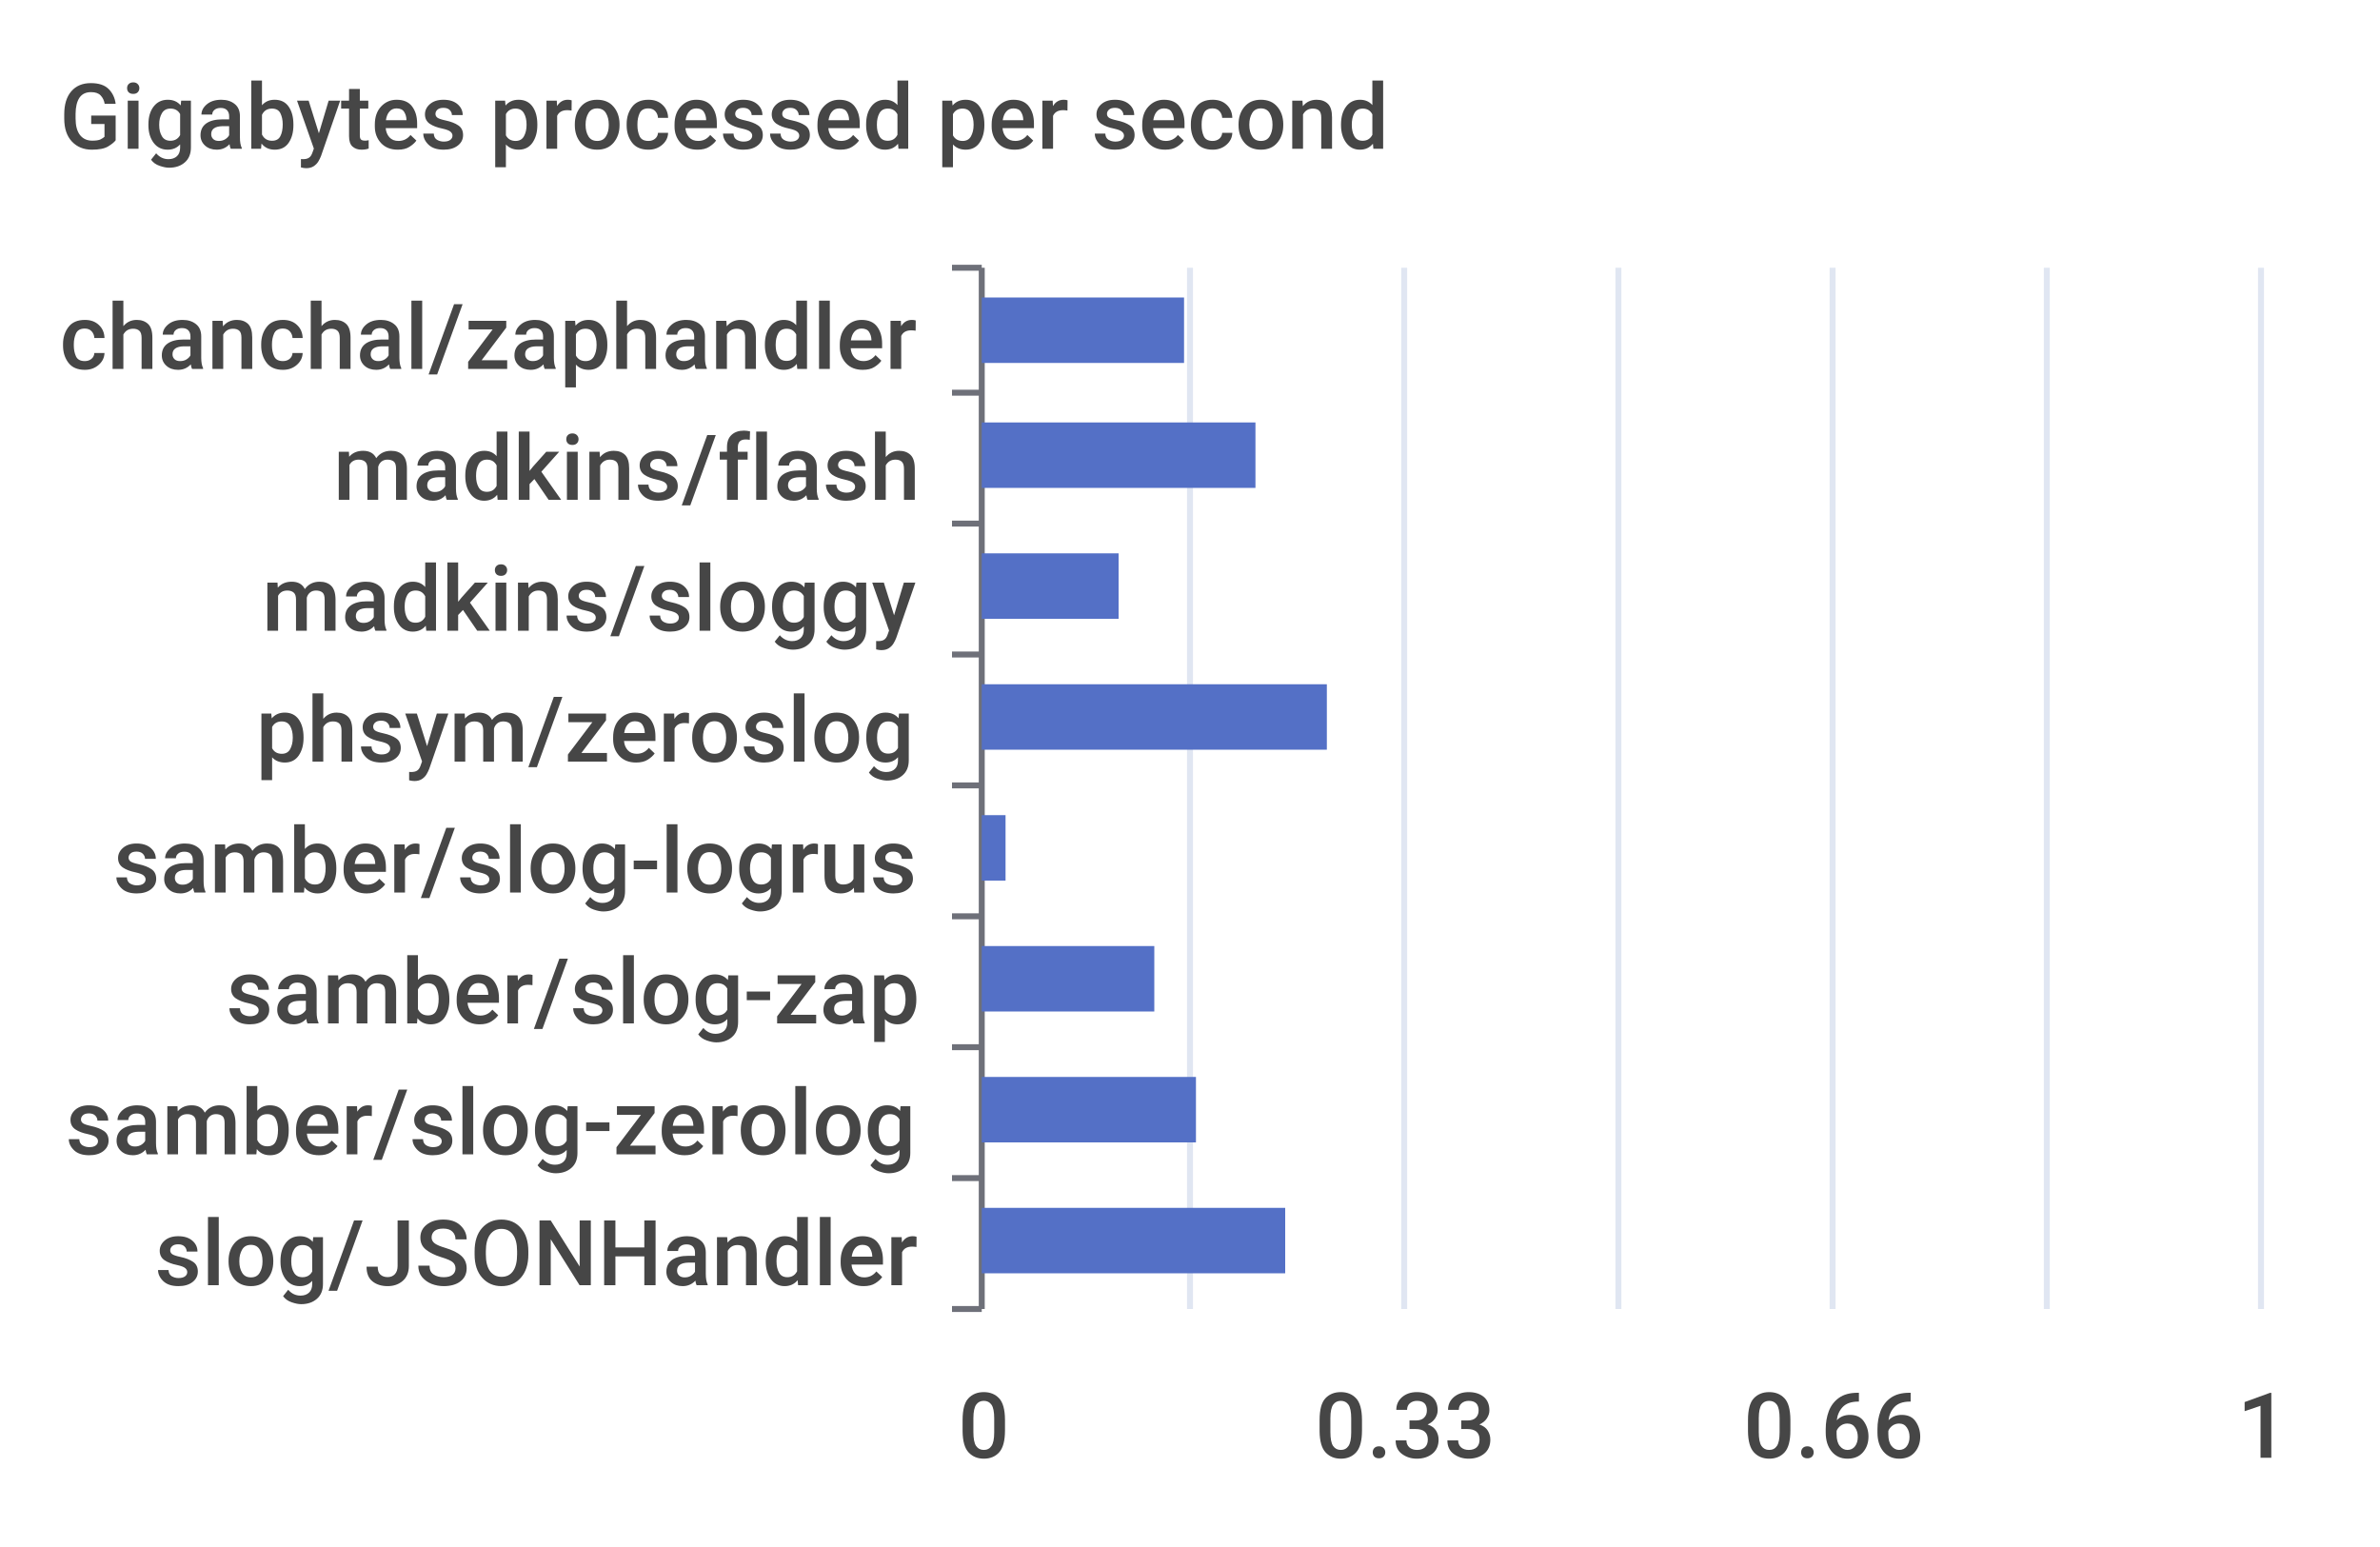
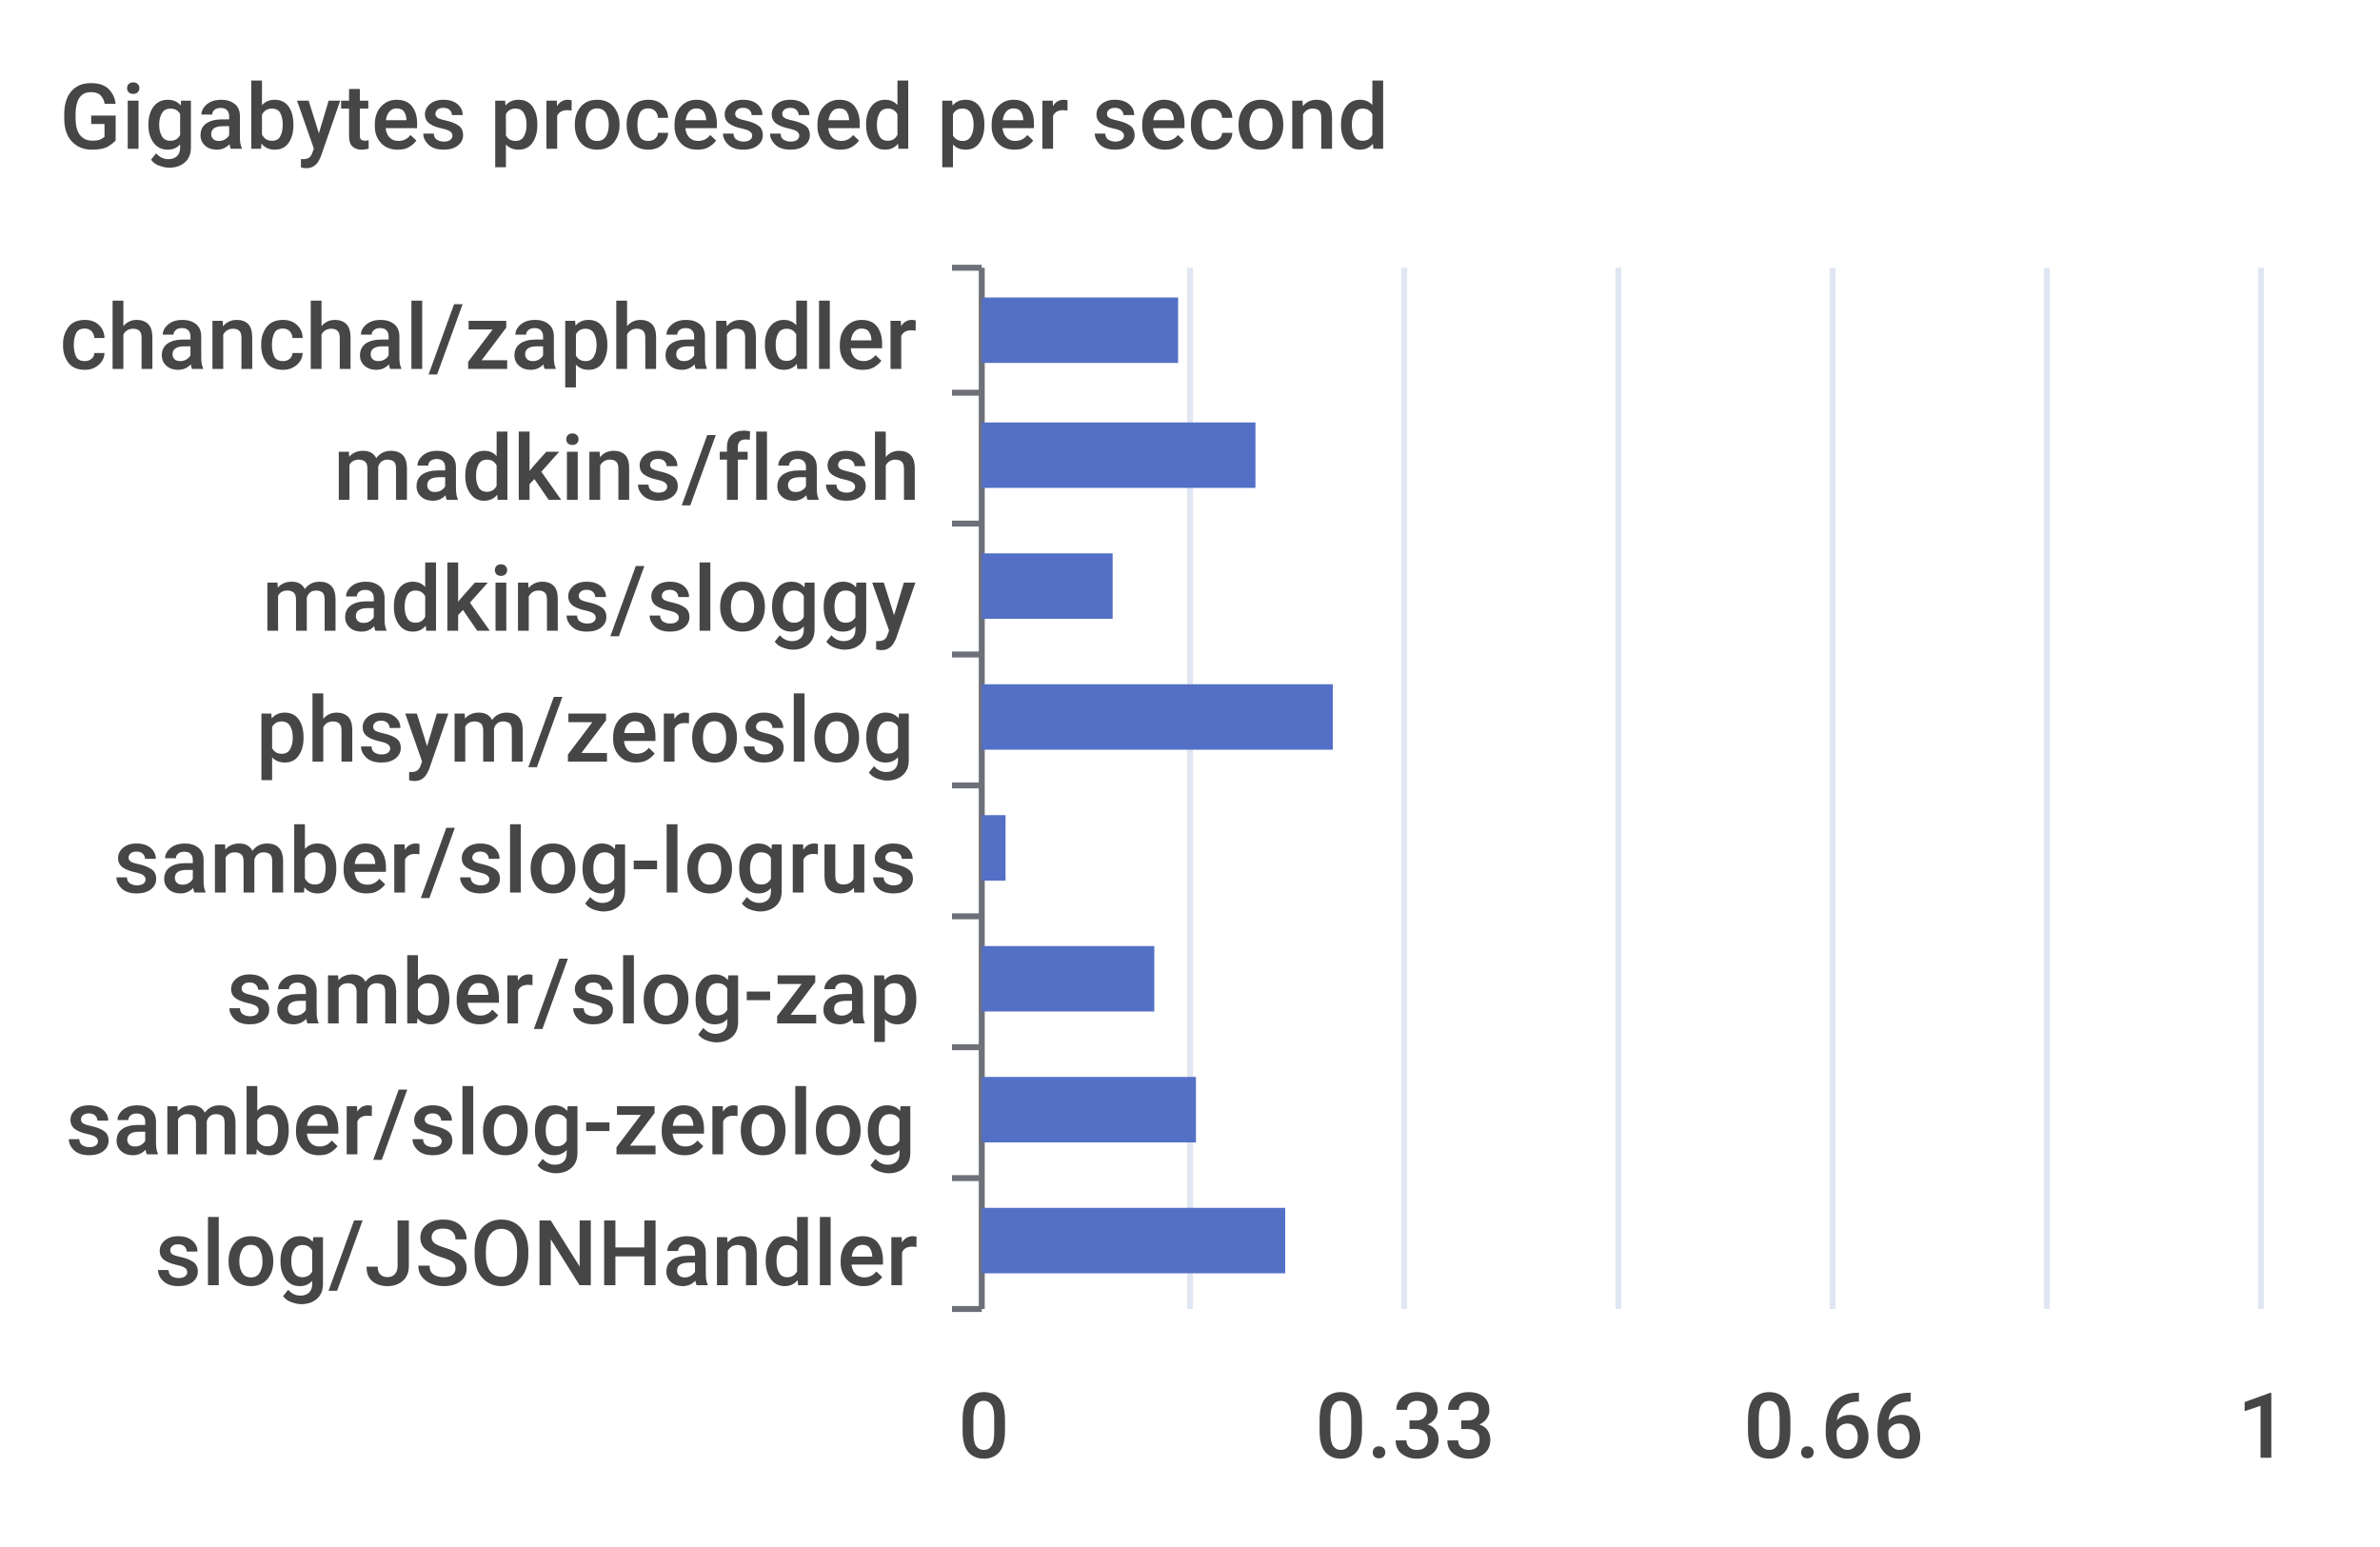
<svg xmlns="http://www.w3.org/2000/svg" width="400" height="260">\n<path d="M 0 0 L 400 0 L 400 260 L 0 260 L 0 0" style="stroke-width:0;stroke:none;fill:rgba(255,255,255,1.0)" />
  <text x="10" y="25" style="stroke-width:0;stroke:none;fill:rgba(70,70,70,1.0);font-size:15.3px;font-family:'Roboto Medium',sans-serif">Gigabytes processed per second</text>
  <path d="M 160 45 L 165 45" style="stroke-width:1;stroke:rgba(110,112,121,1.0);fill:none" />
  <path d="M 160 66 L 165 66" style="stroke-width:1;stroke:rgba(110,112,121,1.0);fill:none" />
  <path d="M 160 88 L 165 88" style="stroke-width:1;stroke:rgba(110,112,121,1.0);fill:none" />
  <path d="M 160 110 L 165 110" style="stroke-width:1;stroke:rgba(110,112,121,1.0);fill:none" />
  <path d="M 160 132 L 165 132" style="stroke-width:1;stroke:rgba(110,112,121,1.0);fill:none" />
  <path d="M 160 154 L 165 154" style="stroke-width:1;stroke:rgba(110,112,121,1.0);fill:none" />
  <path d="M 160 176 L 165 176" style="stroke-width:1;stroke:rgba(110,112,121,1.0);fill:none" />
  <path d="M 160 198 L 165 198" style="stroke-width:1;stroke:rgba(110,112,121,1.0);fill:none" />
  <path d="M 160 220 L 165 220" style="stroke-width:1;stroke:rgba(110,112,121,1.0);fill:none" />
  <path d="M 165 45 L 165 220" style="stroke-width:1;stroke:rgba(110,112,121,1.0);fill:none" />
  <text x="10" y="62" style="stroke-width:0;stroke:none;fill:rgba(70,70,70,1.0);font-size:15.3px;font-family:'Roboto Medium',sans-serif">chanchal/zaphandler</text>
  <text x="56" y="84" style="stroke-width:0;stroke:none;fill:rgba(70,70,70,1.0);font-size:15.3px;font-family:'Roboto Medium',sans-serif">madkins/flash</text>
  <text x="44" y="106" style="stroke-width:0;stroke:none;fill:rgba(70,70,70,1.0);font-size:15.3px;font-family:'Roboto Medium',sans-serif">madkins/sloggy</text>
  <text x="43" y="128" style="stroke-width:0;stroke:none;fill:rgba(70,70,70,1.0);font-size:15.3px;font-family:'Roboto Medium',sans-serif">phsym/zeroslog</text>
  <text x="19" y="150" style="stroke-width:0;stroke:none;fill:rgba(70,70,70,1.0);font-size:15.3px;font-family:'Roboto Medium',sans-serif">samber/slog-logrus</text>
  <text x="38" y="172" style="stroke-width:0;stroke:none;fill:rgba(70,70,70,1.0);font-size:15.3px;font-family:'Roboto Medium',sans-serif">samber/slog-zap</text>
  <text x="11" y="194" style="stroke-width:0;stroke:none;fill:rgba(70,70,70,1.0);font-size:15.3px;font-family:'Roboto Medium',sans-serif">samber/slog-zerolog</text>
  <text x="26" y="216" style="stroke-width:0;stroke:none;fill:rgba(70,70,70,1.0);font-size:15.3px;font-family:'Roboto Medium',sans-serif">slog/JSONHandler</text>
  <text x="161" y="245" style="stroke-width:0;stroke:none;fill:rgba(70,70,70,1.0);font-size:15.3px;font-family:'Roboto Medium',sans-serif">0</text>
  <text x="221" y="245" style="stroke-width:0;stroke:none;fill:rgba(70,70,70,1.0);font-size:15.3px;font-family:'Roboto Medium',sans-serif">0.33</text>
  <text x="293" y="245" style="stroke-width:0;stroke:none;fill:rgba(70,70,70,1.0);font-size:15.3px;font-family:'Roboto Medium',sans-serif">0.66</text>
  <text x="376" y="245" style="stroke-width:0;stroke:none;fill:rgba(70,70,70,1.0);font-size:15.3px;font-family:'Roboto Medium',sans-serif">1</text>
  <path d="M 200 45 L 200 220" style="stroke-width:1;stroke:rgba(224,230,242,1.0);fill:none" />
  <path d="M 236 45 L 236 220" style="stroke-width:1;stroke:rgba(224,230,242,1.0);fill:none" />
  <path d="M 272 45 L 272 220" style="stroke-width:1;stroke:rgba(224,230,242,1.0);fill:none" />
  <path d="M 308 45 L 308 220" style="stroke-width:1;stroke:rgba(224,230,242,1.0);fill:none" />
  <path d="M 344 45 L 344 220" style="stroke-width:1;stroke:rgba(224,230,242,1.0);fill:none" />
  <path d="M 380 45 L 380 220" style="stroke-width:1;stroke:rgba(224,230,242,1.0);fill:none" />
  <path d="M 165 203 L 216 203 L 216 214 L 165 214 L 165 203" style="stroke-width:0;stroke:none;fill:rgba(84,112,198,1.0)" />
  <path d="M 165 181 L 201 181 L 201 192 L 165 192 L 165 181" style="stroke-width:0;stroke:none;fill:rgba(84,112,198,1.0)" />
  <path d="M 165 159 L 194 159 L 194 170 L 165 170 L 165 159" style="stroke-width:0;stroke:none;fill:rgba(84,112,198,1.0)" />
  <path d="M 165 137 L 169 137 L 169 148 L 165 148 L 165 137" style="stroke-width:0;stroke:none;fill:rgba(84,112,198,1.0)" />
-   <path d="M 165 115 L 223 115 L 223 126 L 165 126 L 165 115" style="stroke-width:0;stroke:none;fill:rgba(84,112,198,1.0)" />
-   <path d="M 165 93 L 188 93 L 188 104 L 165 104 L 165 93" style="stroke-width:0;stroke:none;fill:rgba(84,112,198,1.0)" />
+   <path d="M 165 115 L 224 115 L 224 126 L 165 126 L 165 115" style="stroke-width:0;stroke:none;fill:rgba(84,112,198,1.0)" />
+   <path d="M 165 93 L 187 93 L 187 104 L 165 104 L 165 93" style="stroke-width:0;stroke:none;fill:rgba(84,112,198,1.0)" />
  <path d="M 165 71 L 211 71 L 211 82 L 165 82 L 165 71" style="stroke-width:0;stroke:none;fill:rgba(84,112,198,1.0)" />
-   <path d="M 165 50 L 199 50 L 199 61 L 165 61 L 165 50" style="stroke-width:0;stroke:none;fill:rgba(84,112,198,1.0)" />
+   <path d="M 165 50 L 198 50 L 198 61 L 165 61 L 165 50" style="stroke-width:0;stroke:none;fill:rgba(84,112,198,1.0)" />
</svg>
